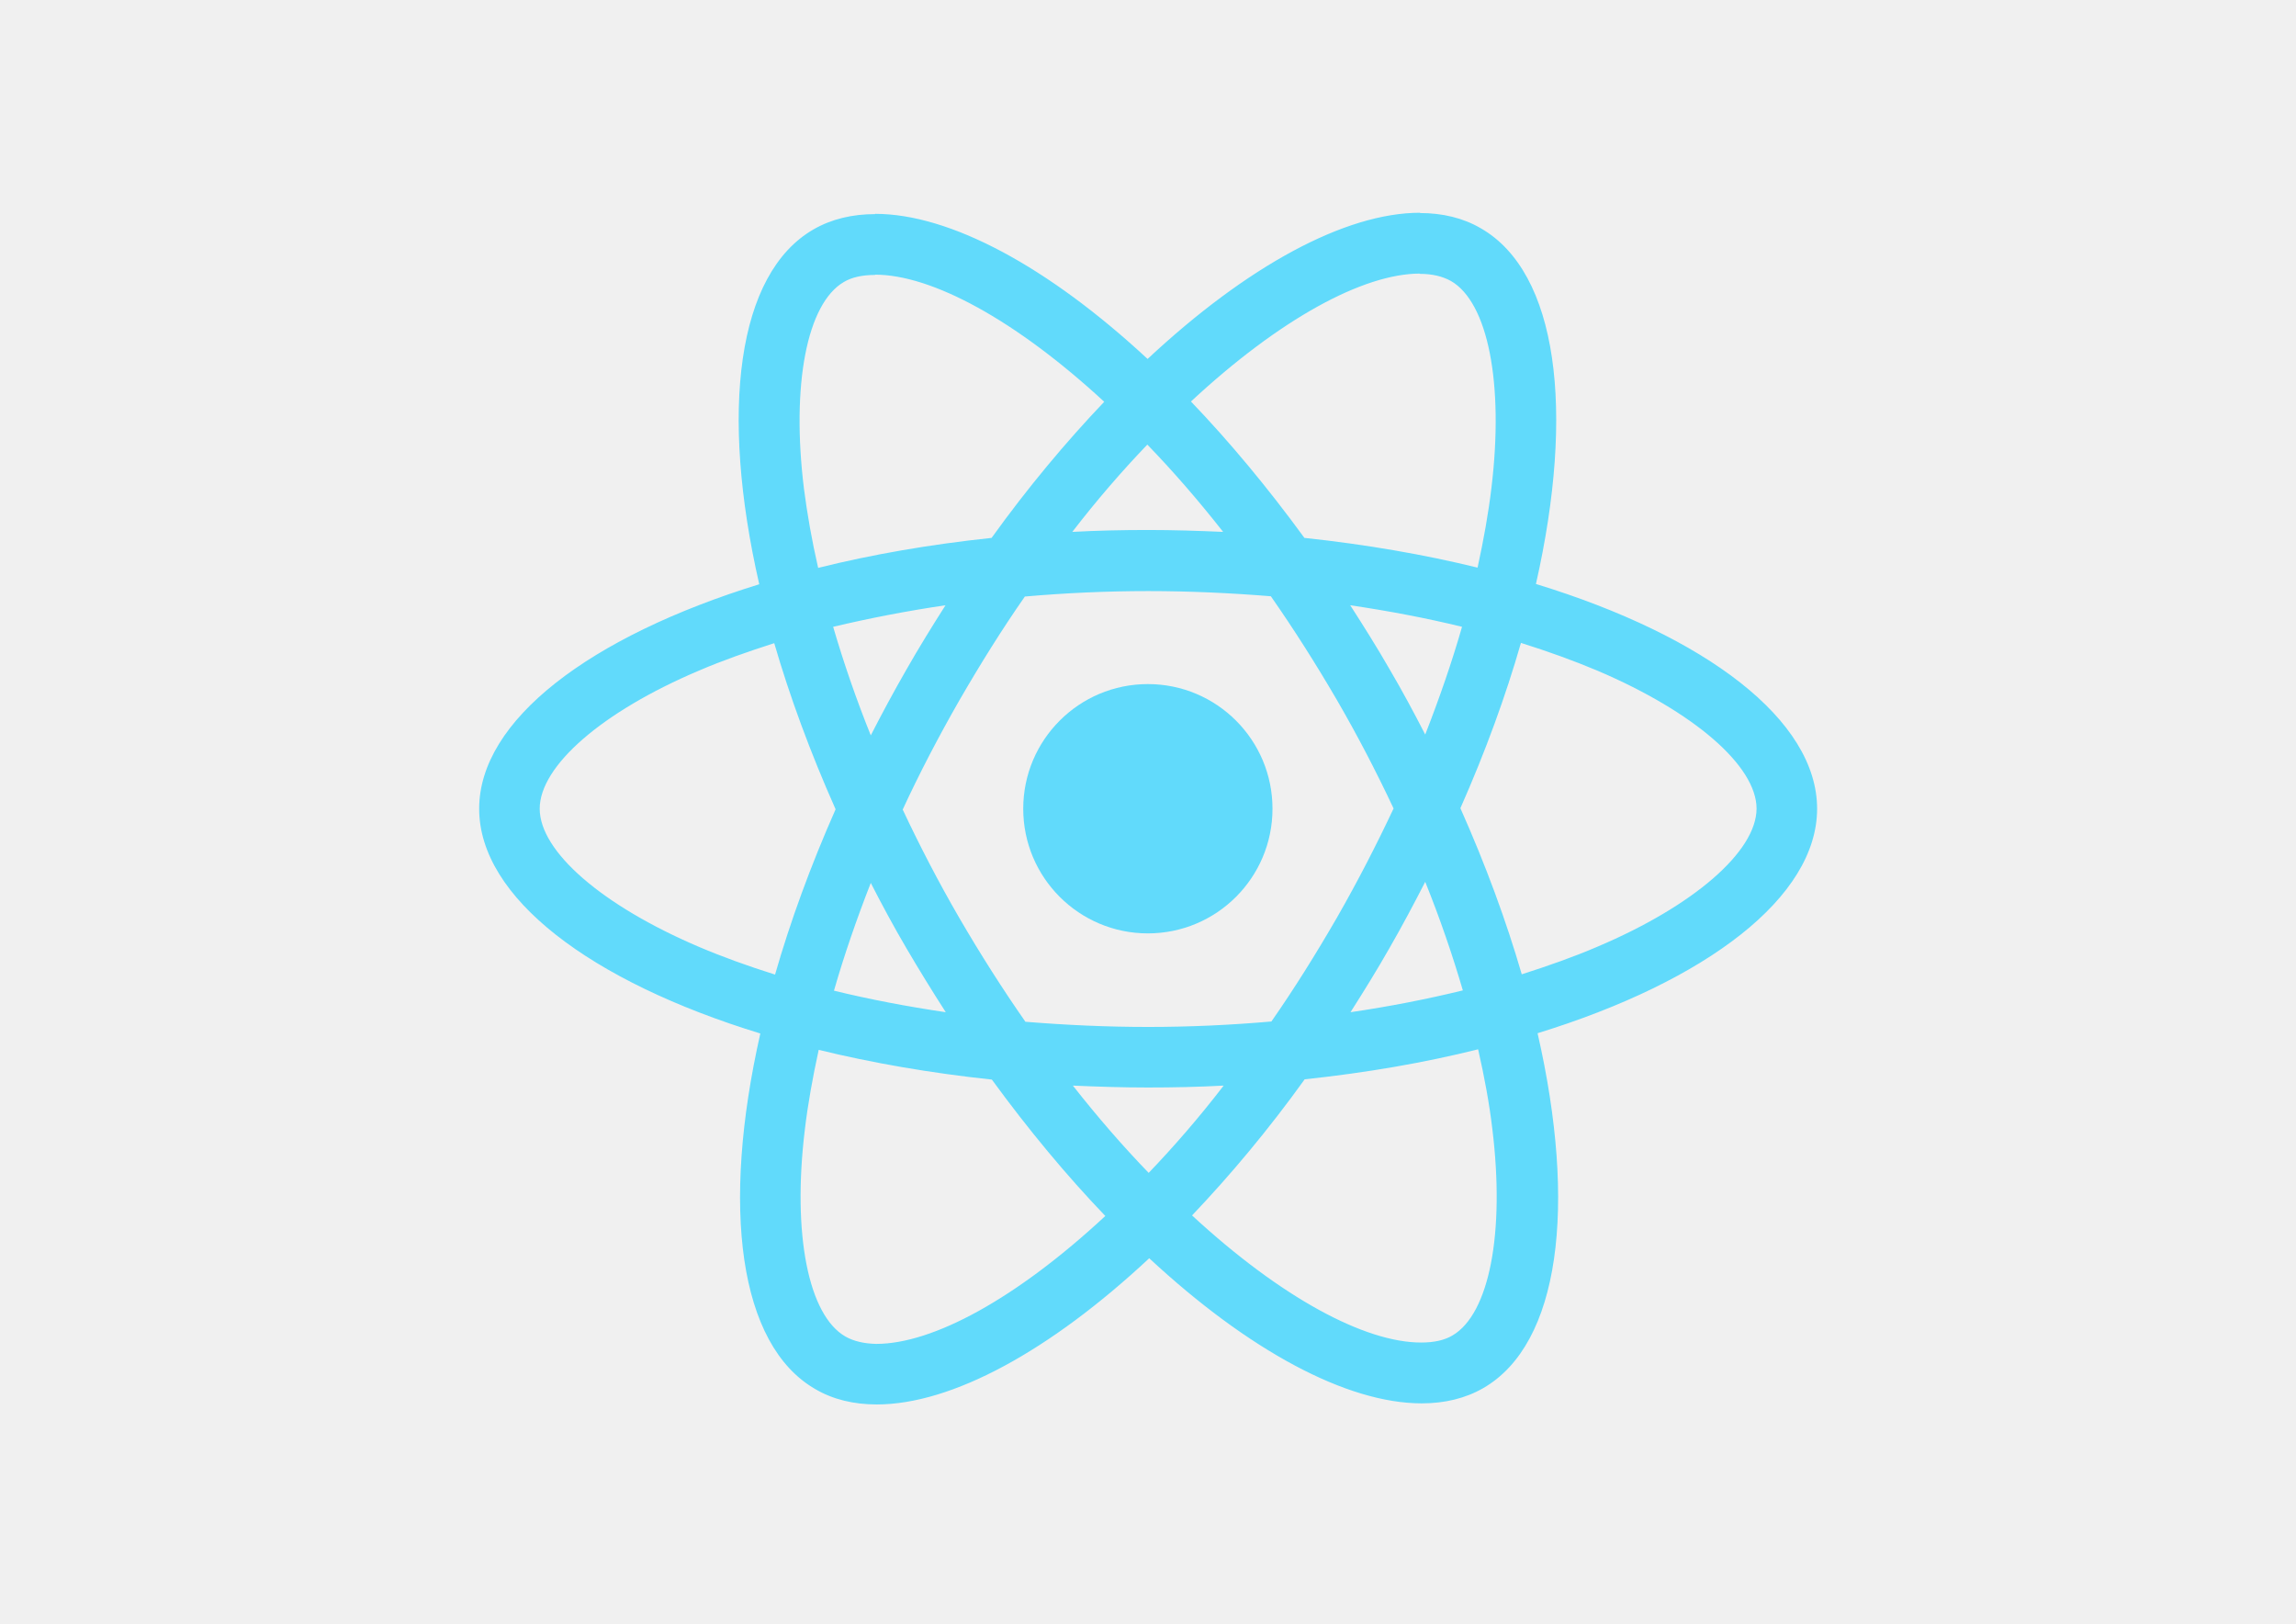
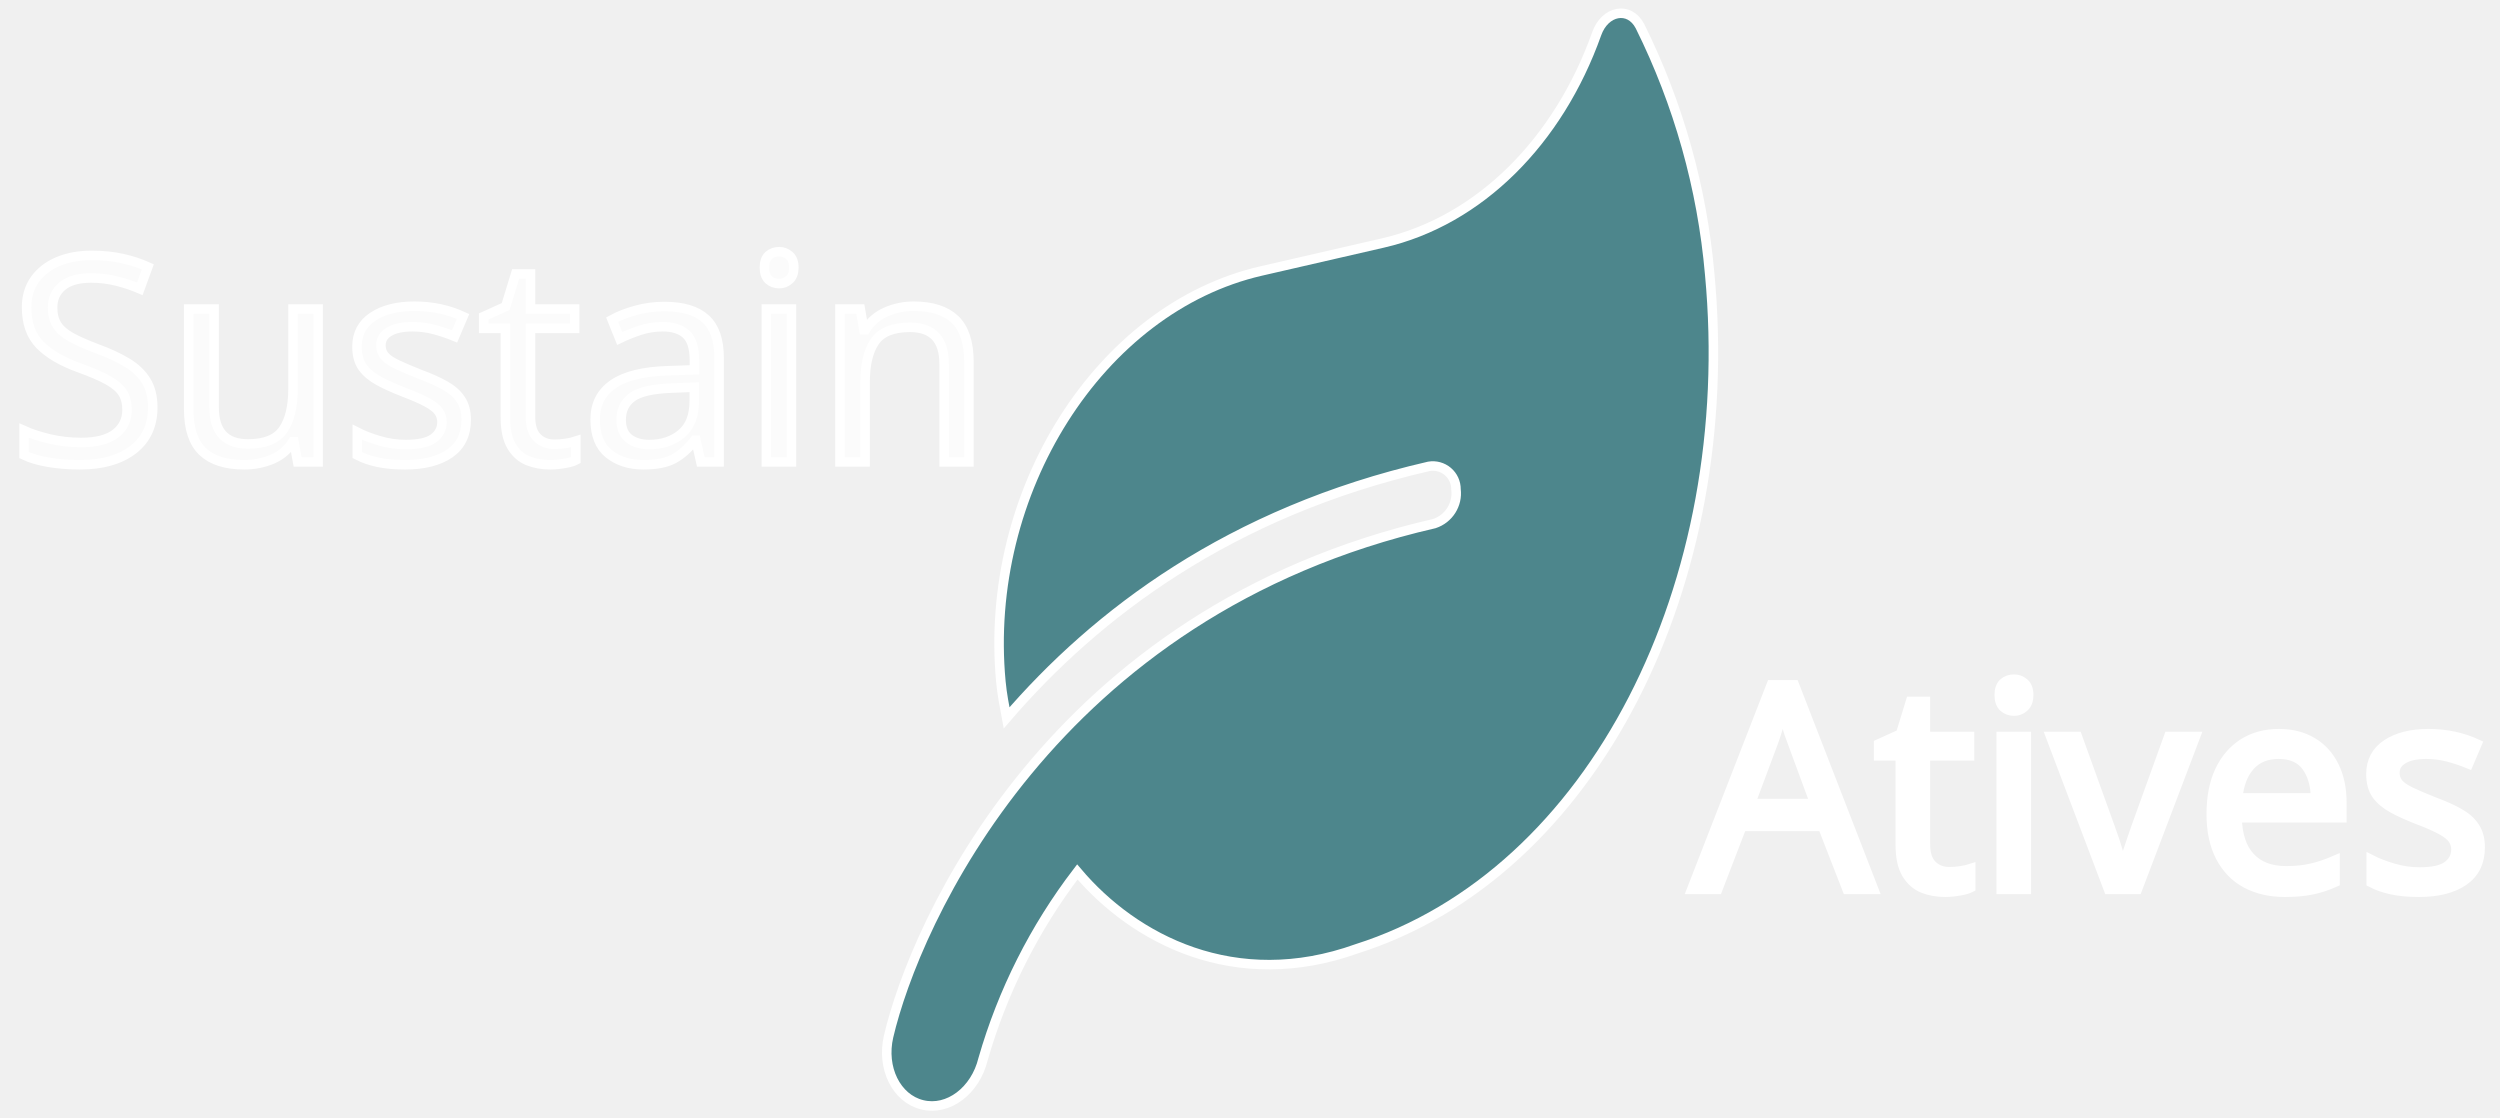
- <svg xmlns="http://www.w3.org/2000/svg" viewBox="0 0 841.9 595.3">
-   <g fill="#61DAFB">
-     <path d="M666.3 296.5c0-32.5-40.7-63.3-103.1-82.4 14.4-63.6 8-114.2-20.2-130.4-6.5-3.8-14.1-5.6-22.4-5.6v22.3c4.6 0 8.3.9 11.4 2.6 13.6 7.8 19.5 37.5 14.9 75.7-1.1 9.4-2.9 19.3-5.1 29.4-19.6-4.8-41-8.5-63.5-10.9-13.5-18.5-27.5-35.3-41.6-50 32.6-30.3 63.2-46.9 84-46.9V78c-27.5 0-63.5 19.6-99.9 53.6-36.4-33.8-72.4-53.2-99.9-53.2v22.3c20.7 0 51.4 16.5 84 46.6-14 14.7-28 31.4-41.3 49.9-22.6 2.4-44 6.1-63.6 11-2.3-10-4-19.7-5.2-29-4.7-38.2 1.1-67.9 14.6-75.8 3-1.8 6.9-2.6 11.5-2.6V78.5c-8.4 0-16 1.8-22.6 5.6-28.1 16.2-34.4 66.7-19.9 130.1-62.2 19.2-102.7 49.9-102.7 82.3 0 32.5 40.7 63.3 103.1 82.4-14.4 63.6-8 114.2 20.2 130.4 6.5 3.8 14.1 5.6 22.5 5.6 27.5 0 63.5-19.6 99.9-53.6 36.4 33.8 72.4 53.2 99.9 53.2 8.4 0 16-1.8 22.6-5.6 28.1-16.2 34.4-66.7 19.9-130.1 62-19.1 102.5-49.9 102.5-82.3zm-130.2-66.7c-3.7 12.9-8.3 26.2-13.5 39.5-4.1-8-8.4-16-13.1-24-4.6-8-9.5-15.8-14.4-23.4 14.2 2.1 27.9 4.7 41 7.9zm-45.8 106.5c-7.8 13.5-15.8 26.3-24.1 38.2-14.9 1.3-30 2-45.2 2-15.1 0-30.2-.7-45-1.9-8.3-11.9-16.4-24.6-24.2-38-7.6-13.1-14.5-26.4-20.8-39.8 6.2-13.4 13.2-26.8 20.7-39.9 7.8-13.5 15.8-26.3 24.1-38.2 14.9-1.3 30-2 45.2-2 15.1 0 30.2.7 45 1.9 8.3 11.9 16.4 24.6 24.2 38 7.6 13.1 14.5 26.4 20.8 39.8-6.3 13.4-13.2 26.8-20.7 39.9zm32.3-13c5.4 13.4 10 26.8 13.8 39.8-13.1 3.2-26.9 5.9-41.2 8 4.9-7.7 9.8-15.6 14.4-23.7 4.6-8 8.9-16.1 13-24.1zM421.2 430c-9.3-9.6-18.6-20.3-27.8-32 9 .4 18.2.7 27.5.7 9.4 0 18.7-.2 27.8-.7-9 11.7-18.3 22.4-27.5 32zm-74.4-58.9c-14.2-2.1-27.9-4.7-41-7.9 3.7-12.9 8.3-26.2 13.5-39.5 4.1 8 8.4 16 13.1 24 4.7 8 9.5 15.8 14.4 23.4zM420.7 163c9.3 9.6 18.6 20.3 27.8 32-9-.4-18.2-.7-27.5-.7-9.4 0-18.7.2-27.8.7 9-11.7 18.3-22.4 27.5-32zm-74 58.9c-4.9 7.7-9.8 15.6-14.4 23.7-4.6 8-8.9 16-13 24-5.4-13.4-10-26.8-13.8-39.8 13.1-3.1 26.9-5.8 41.2-7.9zm-90.5 125.2c-35.4-15.1-58.3-34.9-58.3-50.6 0-15.7 22.9-35.6 58.3-50.6 8.6-3.7 18-7 27.7-10.1 5.7 19.6 13.2 40 22.5 60.9-9.2 20.8-16.6 41.1-22.2 60.6-9.9-3.1-19.3-6.5-28-10.2zM310 490c-13.6-7.8-19.5-37.5-14.9-75.7 1.1-9.4 2.9-19.3 5.1-29.4 19.6 4.8 41 8.5 63.5 10.9 13.5 18.5 27.5 35.3 41.6 50-32.6 30.3-63.2 46.9-84 46.9-4.5-.1-8.3-1-11.3-2.7zm237.2-76.2c4.7 38.2-1.1 67.9-14.6 75.8-3 1.8-6.9 2.6-11.5 2.6-20.7 0-51.4-16.5-84-46.6 14-14.7 28-31.4 41.3-49.9 22.6-2.4 44-6.1 63.6-11 2.3 10.1 4.1 19.8 5.2 29.1zm38.5-66.7c-8.6 3.7-18 7-27.7 10.1-5.7-19.6-13.2-40-22.5-60.9 9.2-20.8 16.6-41.1 22.2-60.6 9.9 3.1 19.3 6.5 28.1 10.2 35.4 15.1 58.3 34.9 58.3 50.6-.1 15.7-23 35.6-58.4 50.6zM320.8 78.4z" />
-     <circle cx="420.9" cy="296.5" r="45.7" />
-     <path d="M520.5 78.1z" />
+ <svg xmlns="http://www.w3.org/2000/svg" width="262.891" height="117.551" viewBox="0 0 262.891 117.551">
+   <g transform="translate(-111.5 -115.087)">
+     <path id="Icon_awesome-leaf" data-name="Icon awesome-leaf" d="M95.2,1.676c-.769-2.294-3.387-2.207-4.627.094-5.728,10.514-15.232,17.478-25.63,18.2l-13.12.906c-17.384,1.2-32.517,18.39-33.783,38.377-.084,1.32-.033,2.574,0,3.848,11.01-9.34,26.578-17.7,48-19.178a2.435,2.435,0,0,1,2.433,2.836,3.349,3.349,0,0,1-2.815,3.2C24.429,52.8,5.1,83.066.542,94.25-.735,97.4.321,100.817,2.915,101.9c2.608,1.1,5.753-.6,7.062-3.735a59.4,59.4,0,0,1,12.875-17.9c4.789,7.911,14.391,15.113,27.762,12.576C76.5,88.911,96.3,61.111,98.363,28.6A72.953,72.953,0,0,0,95.2,1.676Z" transform="translate(189.662 131.074) rotate(-9)" fill="#4d868c" stroke="#fff" stroke-width="1" />
+     <text id="Sustain" transform="translate(112.5 136.663)" fill="#fbfbfb" stroke="#fff" stroke-width="1" font-size="30" font-family="InkFree, Ink Free">
+       <tspan x="0" y="27">Sustain</tspan>
+     </text>
+     <text id="Atives" transform="translate(289.391 181.614)" fill="#fff" stroke="#fff" stroke-width="1" font-size="30" font-family="InkFree, Ink Free">
+       <tspan x="0" y="27">Atives</tspan>
+     </text>
  </g>
</svg>
